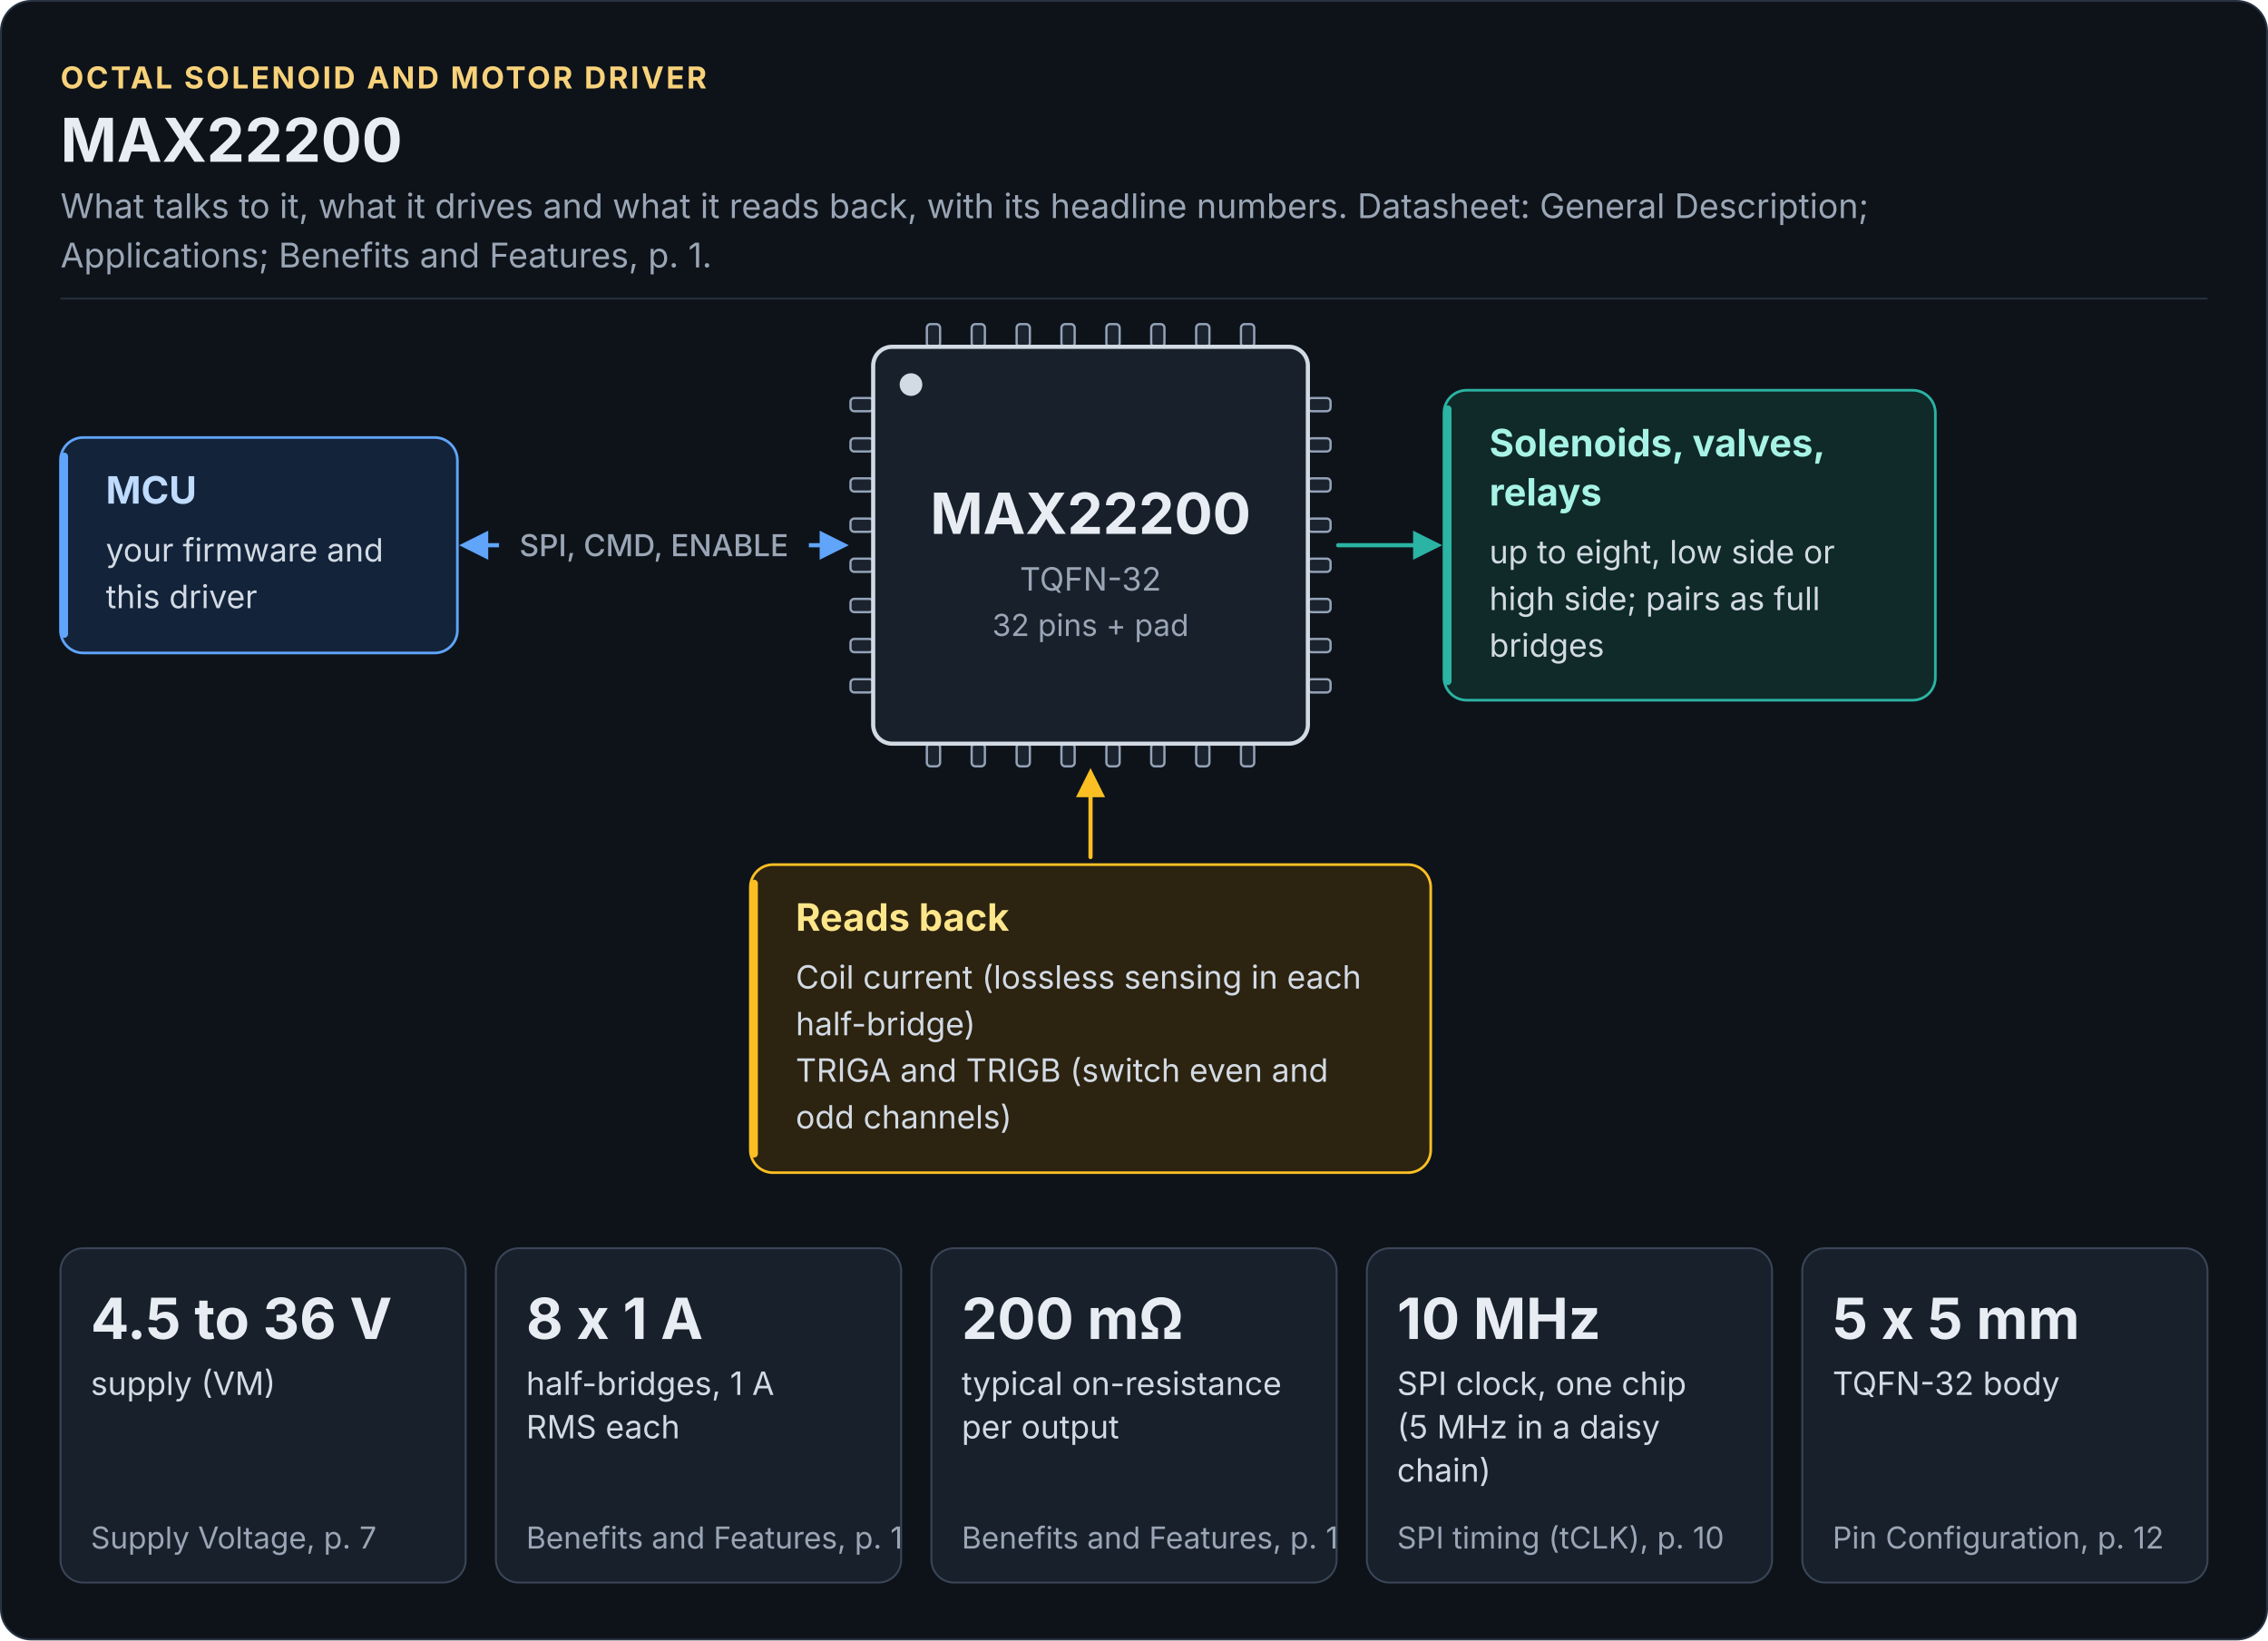
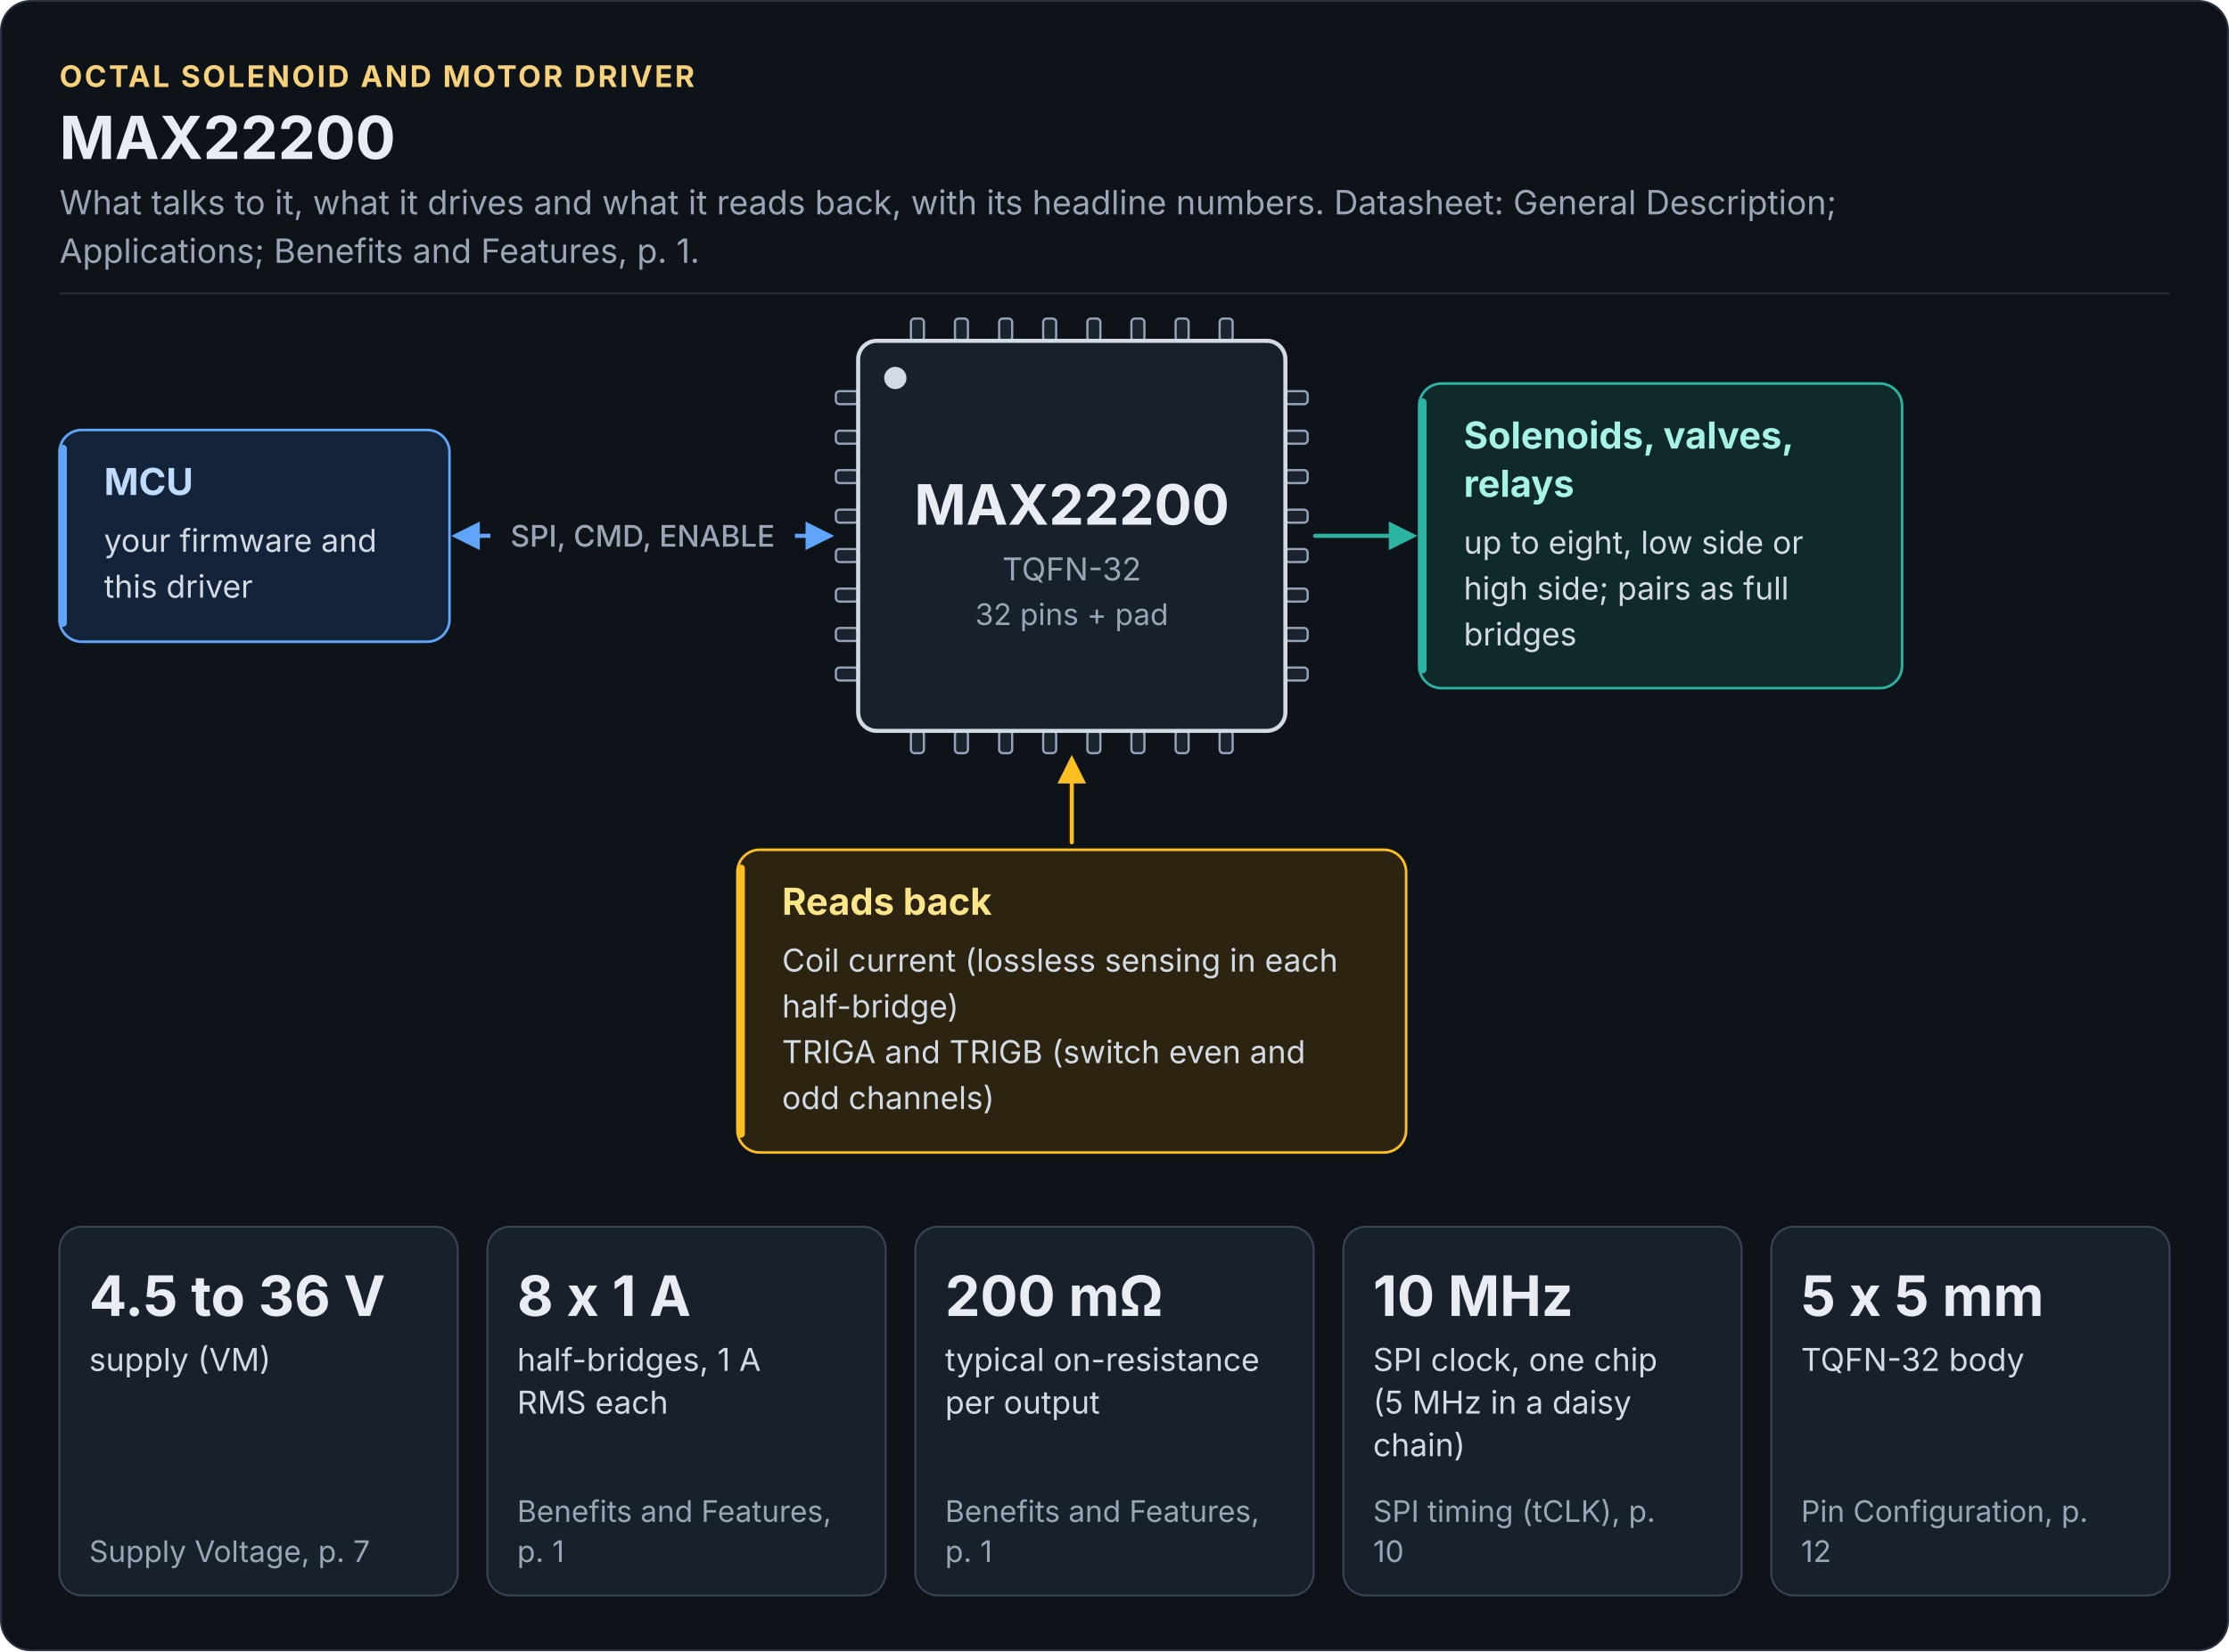
- <svg xmlns="http://www.w3.org/2000/svg" width="1200" height="868" viewBox="0 0 1200 868" role="img" aria-labelledby="chip-hero-title chip-hero-desc" font-family="Inter, 'Segoe UI', Roboto, 'Helvetica Neue', Arial, sans-serif">
+ <svg xmlns="http://www.w3.org/2000/svg" width="1200" height="889" viewBox="0 0 1200 889" role="img" aria-labelledby="chip-hero-title chip-hero-desc" font-family="Inter, 'Segoe UI', Roboto, 'Helvetica Neue', Arial, sans-serif">
  <defs>
    <marker id="fk-arrow-amber-strong" viewBox="0 0 10 10" refX="8" refY="5" markerWidth="7" markerHeight="7" orient="auto-start-reverse">
      <path d="M0 0L10 5L0 10z" fill="#FBBF24" />
    </marker>
    <marker id="fk-arrow-blue-strong" viewBox="0 0 10 10" refX="8" refY="5" markerWidth="7" markerHeight="7" orient="auto-start-reverse">
      <path d="M0 0L10 5L0 10z" fill="#60A5FA" />
    </marker>
    <marker id="fk-arrow-teal-strong" viewBox="0 0 10 10" refX="8" refY="5" markerWidth="7" markerHeight="7" orient="auto-start-reverse">
      <path d="M0 0L10 5L0 10z" fill="#2BB3A3" />
    </marker>
  </defs>
-   <rect x="0.5" y="0.5" width="1199" height="867" rx="16" fill="#0E131A" stroke="#283241" />
+   <rect x="0.5" y="0.5" width="1199" height="888" rx="16" fill="#0E131A" stroke="#283241" />
  <text x="32" y="46.8" font-size="16" font-weight="700" letter-spacing="1.2" fill="#F8D27A">OCTAL SOLENOID AND MOTOR DRIVER</text>
  <text x="32" y="85.6" font-size="32" font-weight="700" fill="#E8EDF3">MAX22200</text>
  <text x="32" y="115.4" font-size="18" fill="#9AA6B5">What talks to it, what it drives and what it reads back, with its headline numbers. Datasheet: General Description;</text>
  <text x="32" y="141.5" font-size="18" fill="#9AA6B5">Applications; Benefits and Features, p. 1.</text>
  <rect x="32" y="157.5" width="1136" height="1" fill="#252F3C" />
  <path d="M246 288.5 L446 288.5" fill="none" stroke="#60A5FA" stroke-width="2.2" stroke-linecap="round" stroke-linejoin="round" marker-end="url(#fk-arrow-blue-strong)" marker-start="url(#fk-arrow-blue-strong)" />
  <path d="M708 288.5 L760 288.5" fill="none" stroke="#2BB3A3" stroke-width="2.2" stroke-linecap="round" stroke-linejoin="round" marker-end="url(#fk-arrow-teal-strong)" />
  <path d="M577 453.5 L577 409.5" fill="none" stroke="#FBBF24" stroke-width="2.2" stroke-linecap="round" stroke-linejoin="round" marker-end="url(#fk-arrow-amber-strong)" />
  <rect x="450" y="210.6" width="12" height="7" rx="2" fill="#1B232E" stroke="#94A3B8" stroke-width="1.2" />
  <rect x="450" y="231.9" width="12" height="7" rx="2" fill="#1B232E" stroke="#94A3B8" stroke-width="1.2" />
  <rect x="450" y="253.1" width="12" height="7" rx="2" fill="#1B232E" stroke="#94A3B8" stroke-width="1.2" />
  <rect x="450" y="274.4" width="12" height="7" rx="2" fill="#1B232E" stroke="#94A3B8" stroke-width="1.2" />
  <rect x="450" y="295.6" width="12" height="7" rx="2" fill="#1B232E" stroke="#94A3B8" stroke-width="1.2" />
  <rect x="450" y="316.9" width="12" height="7" rx="2" fill="#1B232E" stroke="#94A3B8" stroke-width="1.2" />
  <rect x="450" y="338.1" width="12" height="7" rx="2" fill="#1B232E" stroke="#94A3B8" stroke-width="1.2" />
  <rect x="450" y="359.4" width="12" height="7" rx="2" fill="#1B232E" stroke="#94A3B8" stroke-width="1.2" />
  <rect x="692" y="210.6" width="12" height="7" rx="2" fill="#1B232E" stroke="#94A3B8" stroke-width="1.2" />
  <rect x="692" y="231.9" width="12" height="7" rx="2" fill="#1B232E" stroke="#94A3B8" stroke-width="1.2" />
  <rect x="692" y="253.1" width="12" height="7" rx="2" fill="#1B232E" stroke="#94A3B8" stroke-width="1.2" />
  <rect x="692" y="274.4" width="12" height="7" rx="2" fill="#1B232E" stroke="#94A3B8" stroke-width="1.2" />
  <rect x="692" y="295.6" width="12" height="7" rx="2" fill="#1B232E" stroke="#94A3B8" stroke-width="1.2" />
  <rect x="692" y="316.9" width="12" height="7" rx="2" fill="#1B232E" stroke="#94A3B8" stroke-width="1.2" />
  <rect x="692" y="338.1" width="12" height="7" rx="2" fill="#1B232E" stroke="#94A3B8" stroke-width="1.2" />
  <rect x="692" y="359.4" width="12" height="7" rx="2" fill="#1B232E" stroke="#94A3B8" stroke-width="1.2" />
  <rect x="490.4" y="171.5" width="7" height="12" rx="2" fill="#1B232E" stroke="#94A3B8" stroke-width="1.2" />
  <rect x="514.1" y="171.5" width="7" height="12" rx="2" fill="#1B232E" stroke="#94A3B8" stroke-width="1.2" />
  <rect x="537.9" y="171.5" width="7" height="12" rx="2" fill="#1B232E" stroke="#94A3B8" stroke-width="1.2" />
  <rect x="561.6" y="171.5" width="7" height="12" rx="2" fill="#1B232E" stroke="#94A3B8" stroke-width="1.2" />
  <rect x="585.4" y="171.5" width="7" height="12" rx="2" fill="#1B232E" stroke="#94A3B8" stroke-width="1.2" />
  <rect x="609.1" y="171.5" width="7" height="12" rx="2" fill="#1B232E" stroke="#94A3B8" stroke-width="1.2" />
  <rect x="632.9" y="171.5" width="7" height="12" rx="2" fill="#1B232E" stroke="#94A3B8" stroke-width="1.2" />
  <rect x="656.6" y="171.5" width="7" height="12" rx="2" fill="#1B232E" stroke="#94A3B8" stroke-width="1.2" />
  <rect x="490.4" y="393.5" width="7" height="12" rx="2" fill="#1B232E" stroke="#94A3B8" stroke-width="1.2" />
  <rect x="514.1" y="393.5" width="7" height="12" rx="2" fill="#1B232E" stroke="#94A3B8" stroke-width="1.2" />
  <rect x="537.9" y="393.5" width="7" height="12" rx="2" fill="#1B232E" stroke="#94A3B8" stroke-width="1.2" />
  <rect x="561.6" y="393.5" width="7" height="12" rx="2" fill="#1B232E" stroke="#94A3B8" stroke-width="1.2" />
  <rect x="585.4" y="393.5" width="7" height="12" rx="2" fill="#1B232E" stroke="#94A3B8" stroke-width="1.2" />
  <rect x="609.1" y="393.5" width="7" height="12" rx="2" fill="#1B232E" stroke="#94A3B8" stroke-width="1.2" />
  <rect x="632.9" y="393.5" width="7" height="12" rx="2" fill="#1B232E" stroke="#94A3B8" stroke-width="1.2" />
  <rect x="656.6" y="393.5" width="7" height="12" rx="2" fill="#1B232E" stroke="#94A3B8" stroke-width="1.2" />
  <rect x="462" y="183.5" width="230" height="210" rx="10" fill="#18202B" stroke="#D2DAE4" stroke-width="2.2" />
  <circle cx="482" cy="203.5" r="6" fill="#D2DAE4" />
  <rect x="32" y="231.5" width="210" height="114" rx="12" fill="#13233A" stroke="#60A5FA" stroke-width="1.4" />
  <rect x="32" y="239.5" width="4" height="98" rx="2" fill="#60A5FA" />
  <rect x="764" y="206.5" width="260" height="164" rx="12" fill="#0F2A28" stroke="#2BB3A3" stroke-width="1.4" />
  <rect x="764" y="214.5" width="4" height="148" rx="2" fill="#2BB3A3" />
  <rect x="397" y="457.5" width="360" height="163" rx="12" fill="#2C2310" stroke="#FBBF24" stroke-width="1.4" />
  <rect x="397" y="465.5" width="4" height="147" rx="2" fill="#FBBF24" />
-   <rect x="32" y="660.5" width="214.4" height="176.9" rx="12" fill="#18202B" stroke="#3A4657" stroke-width="1" />
-   <rect x="262.4" y="660.5" width="214.4" height="176.9" rx="12" fill="#18202B" stroke="#3A4657" stroke-width="1" />
-   <rect x="492.8" y="660.5" width="214.4" height="176.9" rx="12" fill="#18202B" stroke="#3A4657" stroke-width="1" />
-   <rect x="723.2" y="660.5" width="214.4" height="176.9" rx="12" fill="#18202B" stroke="#3A4657" stroke-width="1" />
-   <rect x="953.6" y="660.5" width="214.4" height="176.9" rx="12" fill="#18202B" stroke="#3A4657" stroke-width="1" />
+   <rect x="32" y="660.5" width="214.4" height="198.5" rx="12" fill="#18202B" stroke="#3A4657" stroke-width="1" />
+   <rect x="262.4" y="660.5" width="214.4" height="198.5" rx="12" fill="#18202B" stroke="#3A4657" stroke-width="1" />
+   <rect x="492.8" y="660.5" width="214.4" height="198.5" rx="12" fill="#18202B" stroke="#3A4657" stroke-width="1" />
+   <rect x="723.2" y="660.5" width="214.4" height="198.5" rx="12" fill="#18202B" stroke="#3A4657" stroke-width="1" />
+   <rect x="953.6" y="660.5" width="214.4" height="198.5" rx="12" fill="#18202B" stroke="#3A4657" stroke-width="1" />
  <text x="577" y="282.5" font-size="30" font-weight="700" text-anchor="middle" fill="#E8EDF3">MAX22200</text>
  <text x="577" y="312.5" font-size="17" text-anchor="middle" fill="#9AA6B5">TQFN-32</text>
  <text x="577" y="336.5" font-size="16" text-anchor="middle" fill="#9AA6B5">32 pins + pad</text>
  <text x="56" y="266.5" font-size="20" font-weight="700" fill="#BFDBFE">MCU</text>
  <text x="56" y="297.1" font-size="17" fill="#D2DAE4">your firmware and</text>
  <text x="56" y="321.8" font-size="17" fill="#D2DAE4">this driver</text>
  <rect x="264" y="276.5" width="164" height="24" rx="12" fill="#0E131A" />
  <text x="346" y="294.3" font-size="16" font-weight="500" text-anchor="middle" fill="#9AA6B5">SPI, CMD, ENABLE</text>
  <text x="788" y="241.5" font-size="20" font-weight="700" fill="#A7F3E6">Solenoids, valves,</text>
  <text x="788" y="267.5" font-size="20" font-weight="700" fill="#A7F3E6">relays</text>
  <text x="788" y="298.1" font-size="17" fill="#D2DAE4">up to eight, low side or</text>
  <text x="788" y="322.8" font-size="17" fill="#D2DAE4">high side; pairs as full</text>
  <text x="788" y="347.5" font-size="17" fill="#D2DAE4">bridges</text>
  <text x="421" y="492.5" font-size="20" font-weight="700" fill="#FDE68A">Reads back</text>
  <text x="421" y="523.1" font-size="17" fill="#D2DAE4">Coil current (lossless sensing in each</text>
  <text x="421" y="547.8" font-size="17" fill="#D2DAE4">half-bridge)</text>
  <text x="421" y="572.4" font-size="17" fill="#D2DAE4">TRIGA and TRIGB (switch even and</text>
  <text x="421" y="597.1" font-size="17" fill="#D2DAE4">odd channels)</text>
  <text x="48" y="708.5" font-size="30" font-weight="700" fill="#E8EDF3">4.5 to 36 V</text>
  <text x="48" y="738.1" font-size="17" fill="#D2DAE4">supply (VM)</text>
-   <text x="48" y="819.4" font-size="16" fill="#9AA6B5">Supply Voltage, p. 7</text>
+   <text x="48" y="841" font-size="16" fill="#9AA6B5">Supply Voltage, p. 7</text>
  <text x="278.4" y="708.5" font-size="30" font-weight="700" fill="#E8EDF3">8 x 1 A</text>
  <text x="278.4" y="738.1" font-size="17" fill="#D2DAE4">half-bridges, 1 A</text>
  <text x="278.4" y="761.1" font-size="17" fill="#D2DAE4">RMS each</text>
-   <text x="278.4" y="819.4" font-size="16" fill="#9AA6B5">Benefits and Features, p. 1</text>
+   <text x="278.4" y="819.4" font-size="16" fill="#9AA6B5">Benefits and Features,</text>
+   <text x="278.4" y="841" font-size="16" fill="#9AA6B5">p. 1</text>
  <text x="508.8" y="708.5" font-size="30" font-weight="700" fill="#E8EDF3">200 mΩ</text>
  <text x="508.8" y="738.1" font-size="17" fill="#D2DAE4">typical on-resistance</text>
  <text x="508.8" y="761.1" font-size="17" fill="#D2DAE4">per output</text>
-   <text x="508.8" y="819.4" font-size="16" fill="#9AA6B5">Benefits and Features, p. 1</text>
+   <text x="508.8" y="819.4" font-size="16" fill="#9AA6B5">Benefits and Features,</text>
+   <text x="508.8" y="841" font-size="16" fill="#9AA6B5">p. 1</text>
  <text x="739.2" y="708.5" font-size="30" font-weight="700" fill="#E8EDF3">10 MHz</text>
  <text x="739.2" y="738.1" font-size="17" fill="#D2DAE4">SPI clock, one chip</text>
  <text x="739.2" y="761.1" font-size="17" fill="#D2DAE4">(5 MHz in a daisy</text>
  <text x="739.2" y="784" font-size="17" fill="#D2DAE4">chain)</text>
-   <text x="739.2" y="819.4" font-size="16" fill="#9AA6B5">SPI timing (tCLK), p. 10</text>
+   <text x="739.2" y="819.4" font-size="16" fill="#9AA6B5">SPI timing (tCLK), p.</text>
+   <text x="739.2" y="841" font-size="16" fill="#9AA6B5">10</text>
  <text x="969.6" y="708.5" font-size="30" font-weight="700" fill="#E8EDF3">5 x 5 mm</text>
  <text x="969.6" y="738.1" font-size="17" fill="#D2DAE4">TQFN-32 body</text>
-   <text x="969.6" y="819.4" font-size="16" fill="#9AA6B5">Pin Configuration, p. 12</text>
+   <text x="969.6" y="819.4" font-size="16" fill="#9AA6B5">Pin Configuration, p.</text>
+   <text x="969.6" y="841" font-size="16" fill="#9AA6B5">12</text>
</svg>
